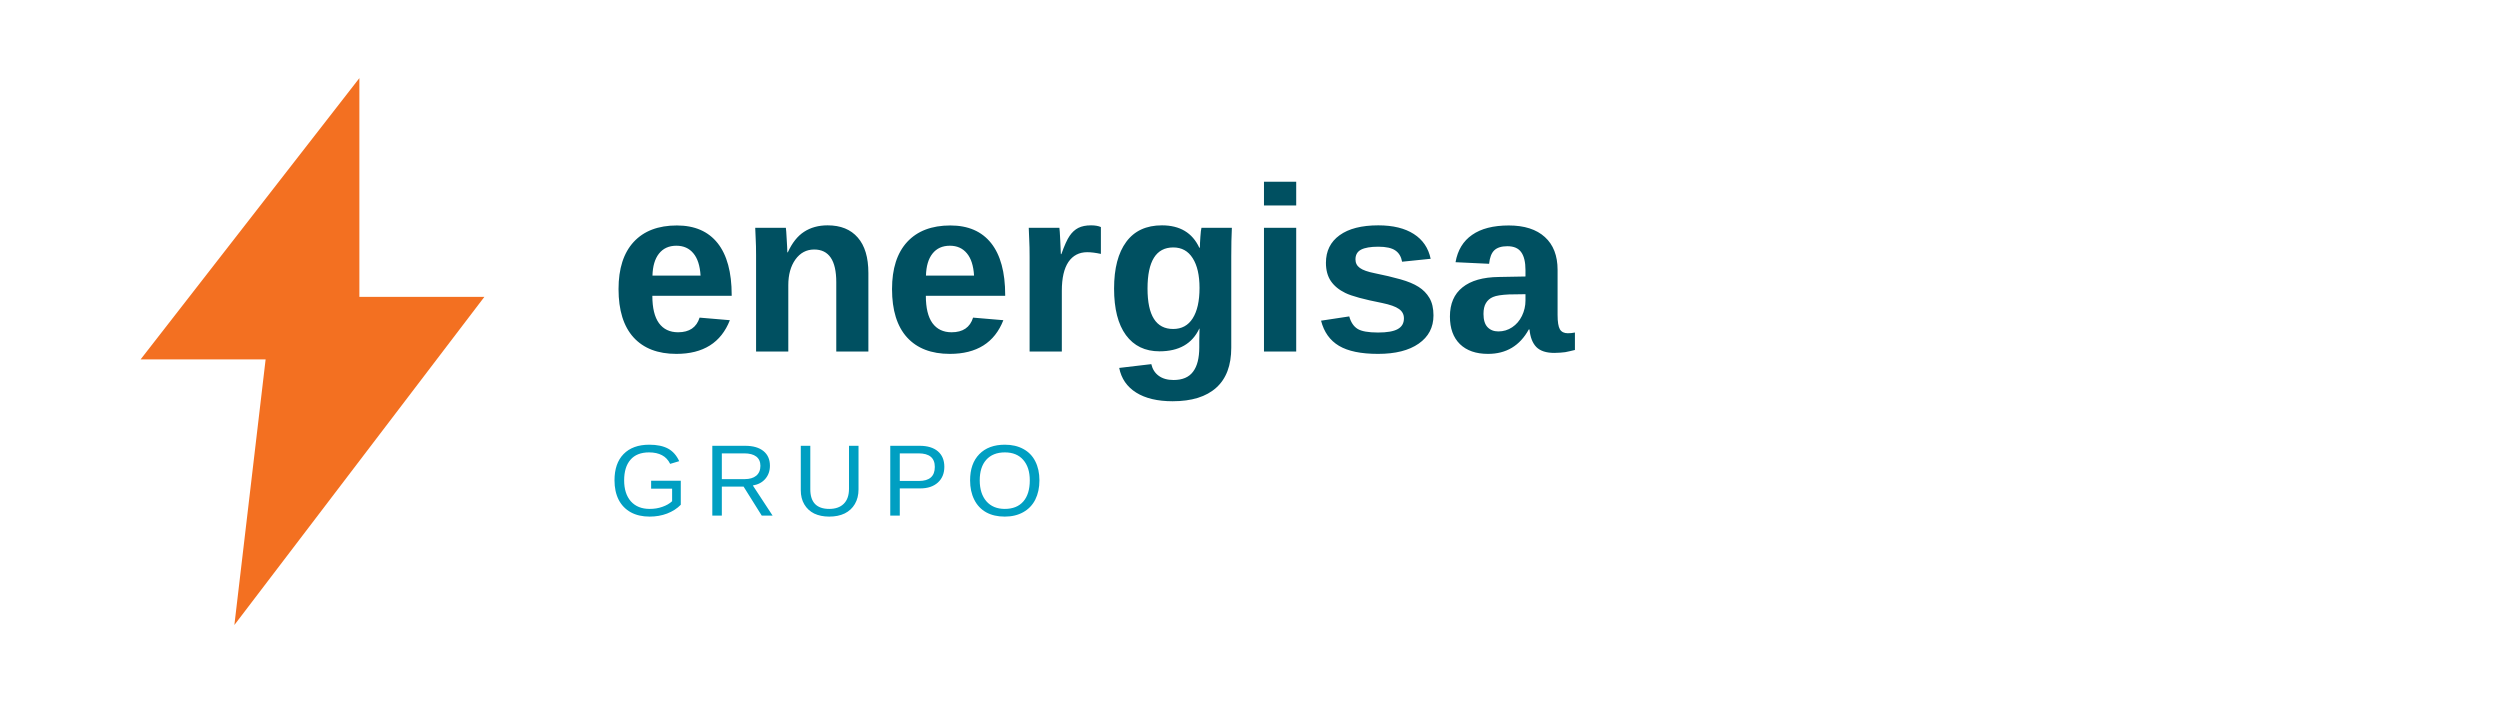
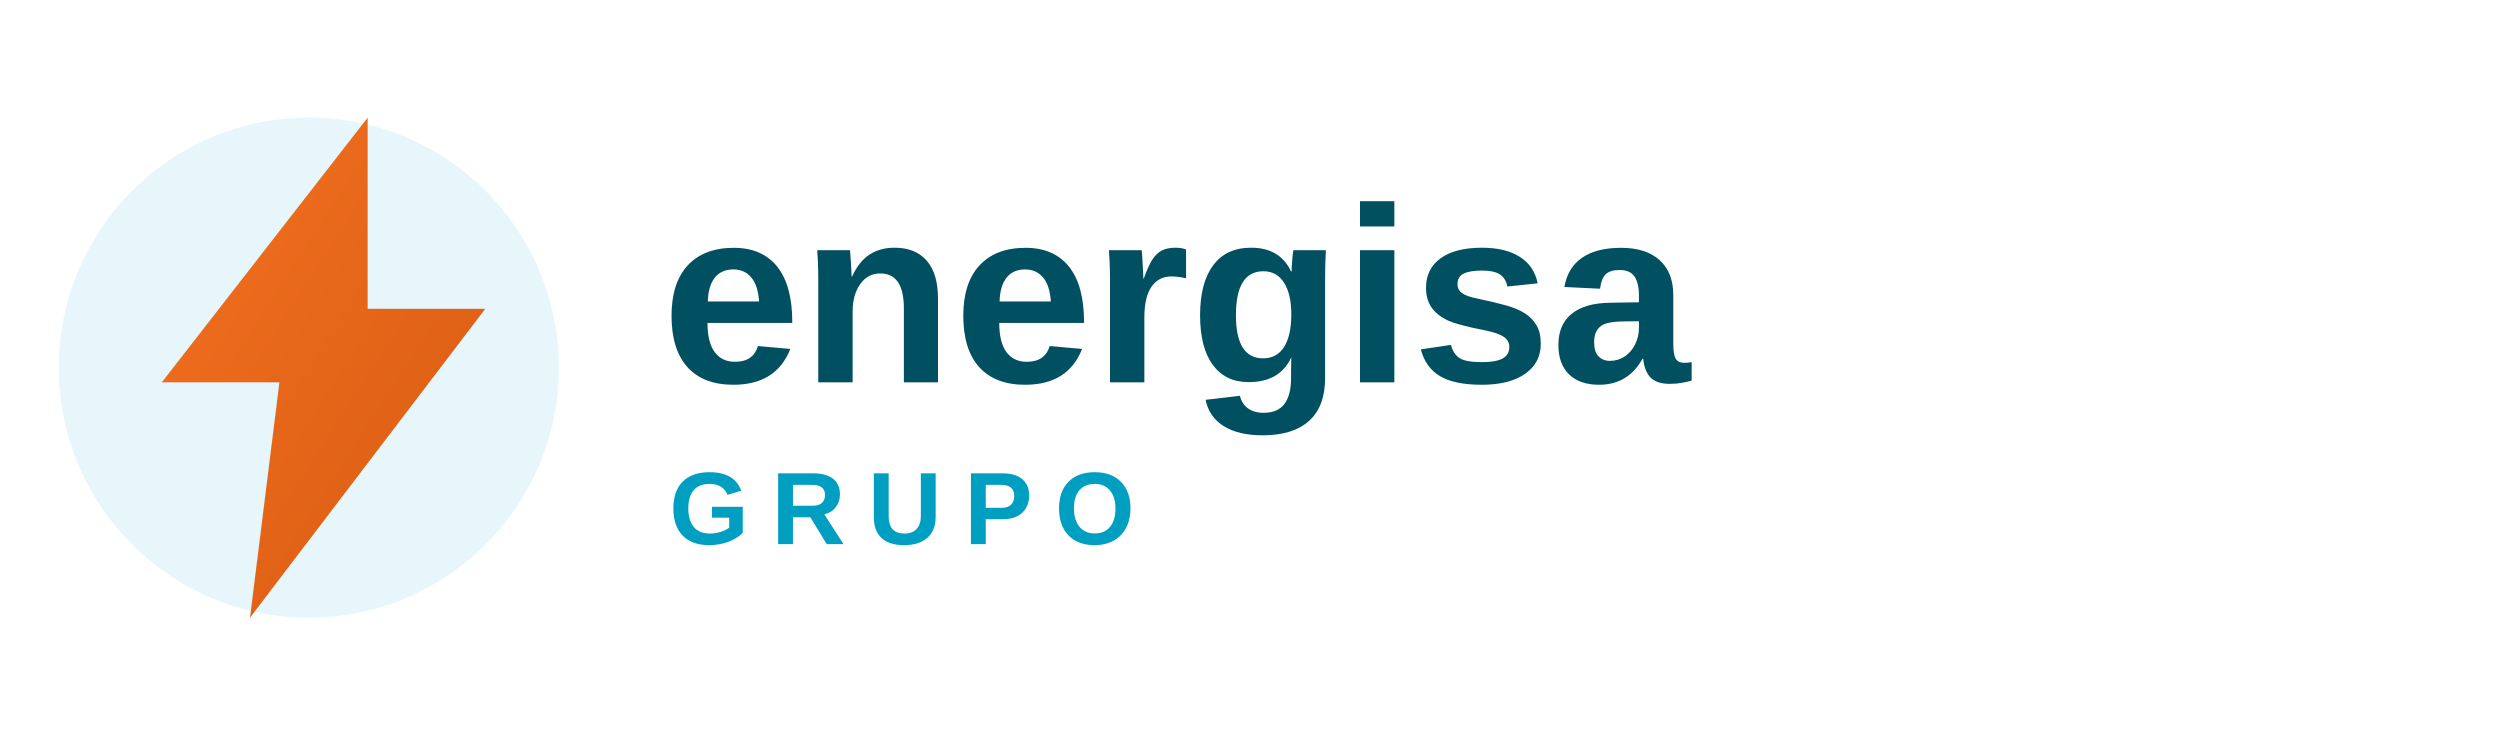
- <svg xmlns="http://www.w3.org/2000/svg" viewBox="0 0 320 90">
-   <rect width="320" height="90" rx="16" fill="none" />
-   <path d="M46 10 L18 46 H34 L30 80 L62 38 H46 Z" fill="#F37021" />
-   <text x="78" y="45" font-family="'Segoe UI', Arial, sans-serif" font-size="30" font-weight="700" fill="#005061">energisa</text>
-   <text x="78" y="66" font-family="'Segoe UI', Arial, sans-serif" font-size="13" font-weight="500" fill="#009FC2" letter-spacing="2">GRUPO</text>
+ <svg xmlns="http://www.w3.org/2000/svg" viewBox="0 0 340 100">
+   <defs>
+     <linearGradient id="boltGradient" x1="0%" y1="0%" x2="100%" y2="100%">
+       <stop offset="0%" stop-color="#F37021" />
+       <stop offset="100%" stop-color="#D85C11" />
+     </linearGradient>
+   </defs>
+   <rect width="340" height="100" rx="18" fill="none" />
+   <circle cx="42" cy="50" r="34" fill="#E6F6FA" />
+   <path d="M50 16 L22 52 H38 L34 84 L66 42 H50 Z" fill="url(#boltGradient)" />
+   <text x="90" y="52" font-family="'Nunito', 'Segoe UI', Arial, sans-serif" font-size="34" font-weight="800" fill="#005061">energisa</text>
+   <text x="91" y="74" font-family="'Nunito', 'Segoe UI', Arial, sans-serif" font-size="14" font-weight="700" fill="#009FC2" letter-spacing="3">GRUPO</text>
</svg>
